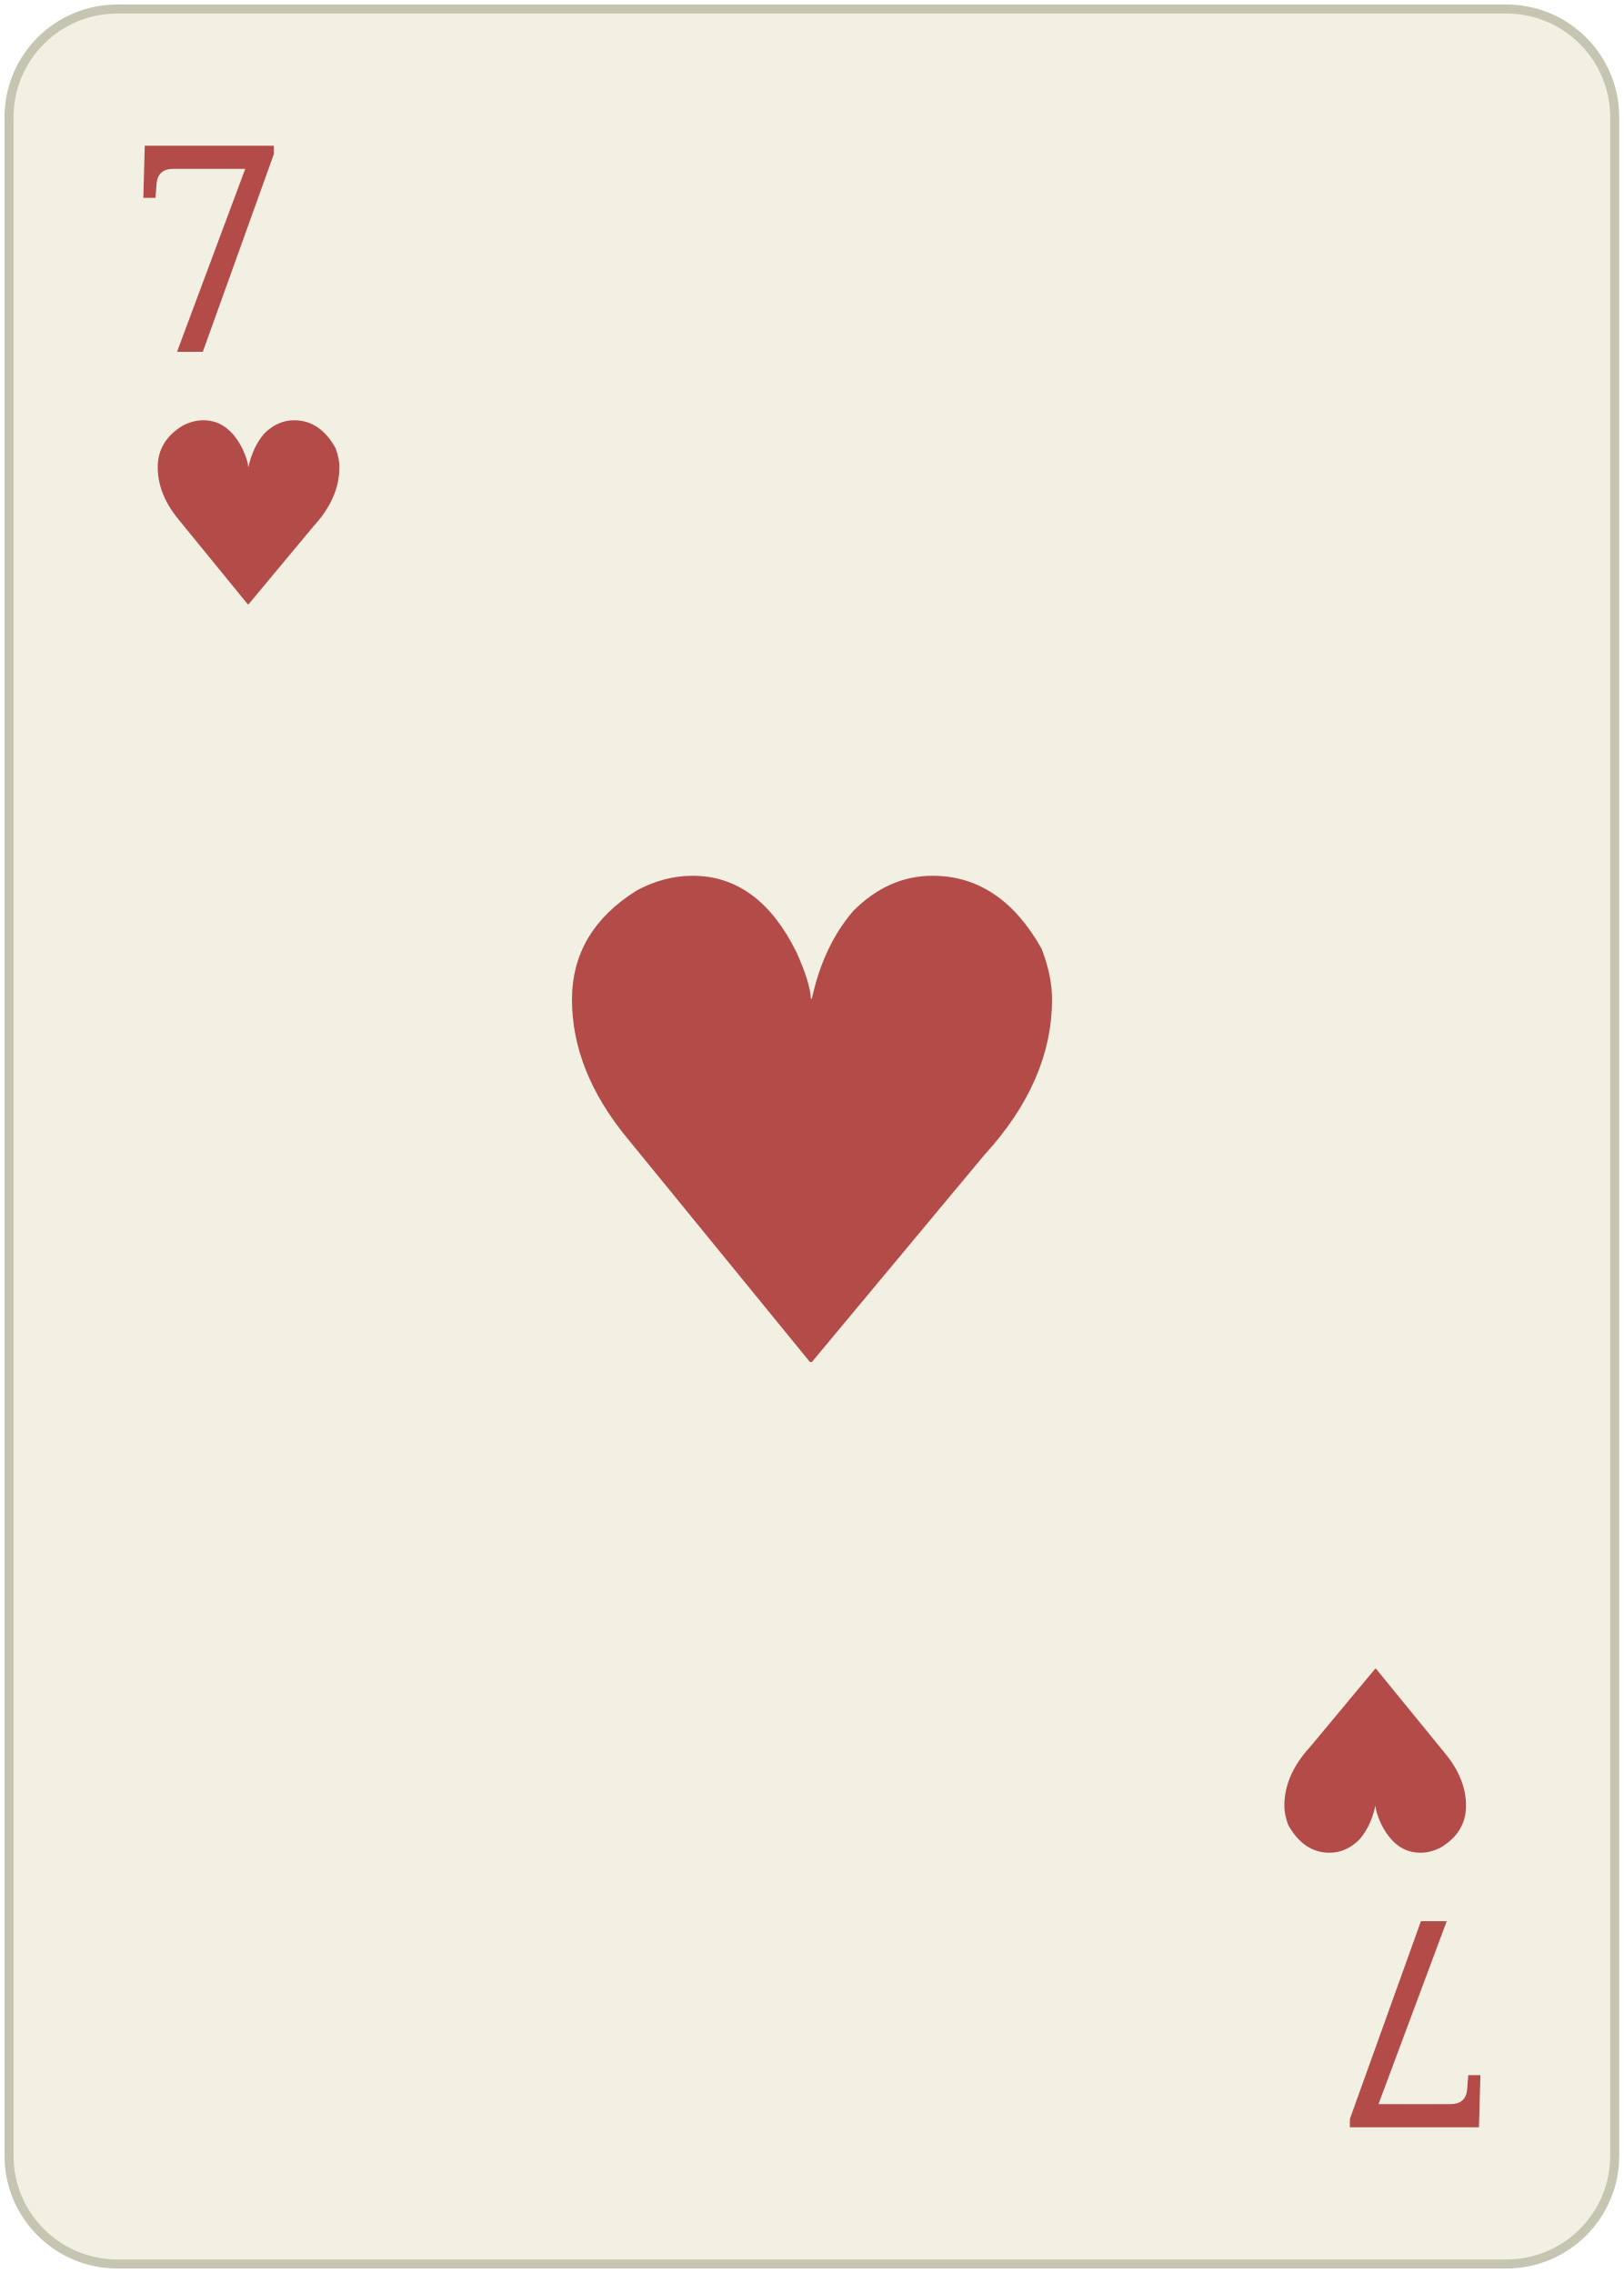
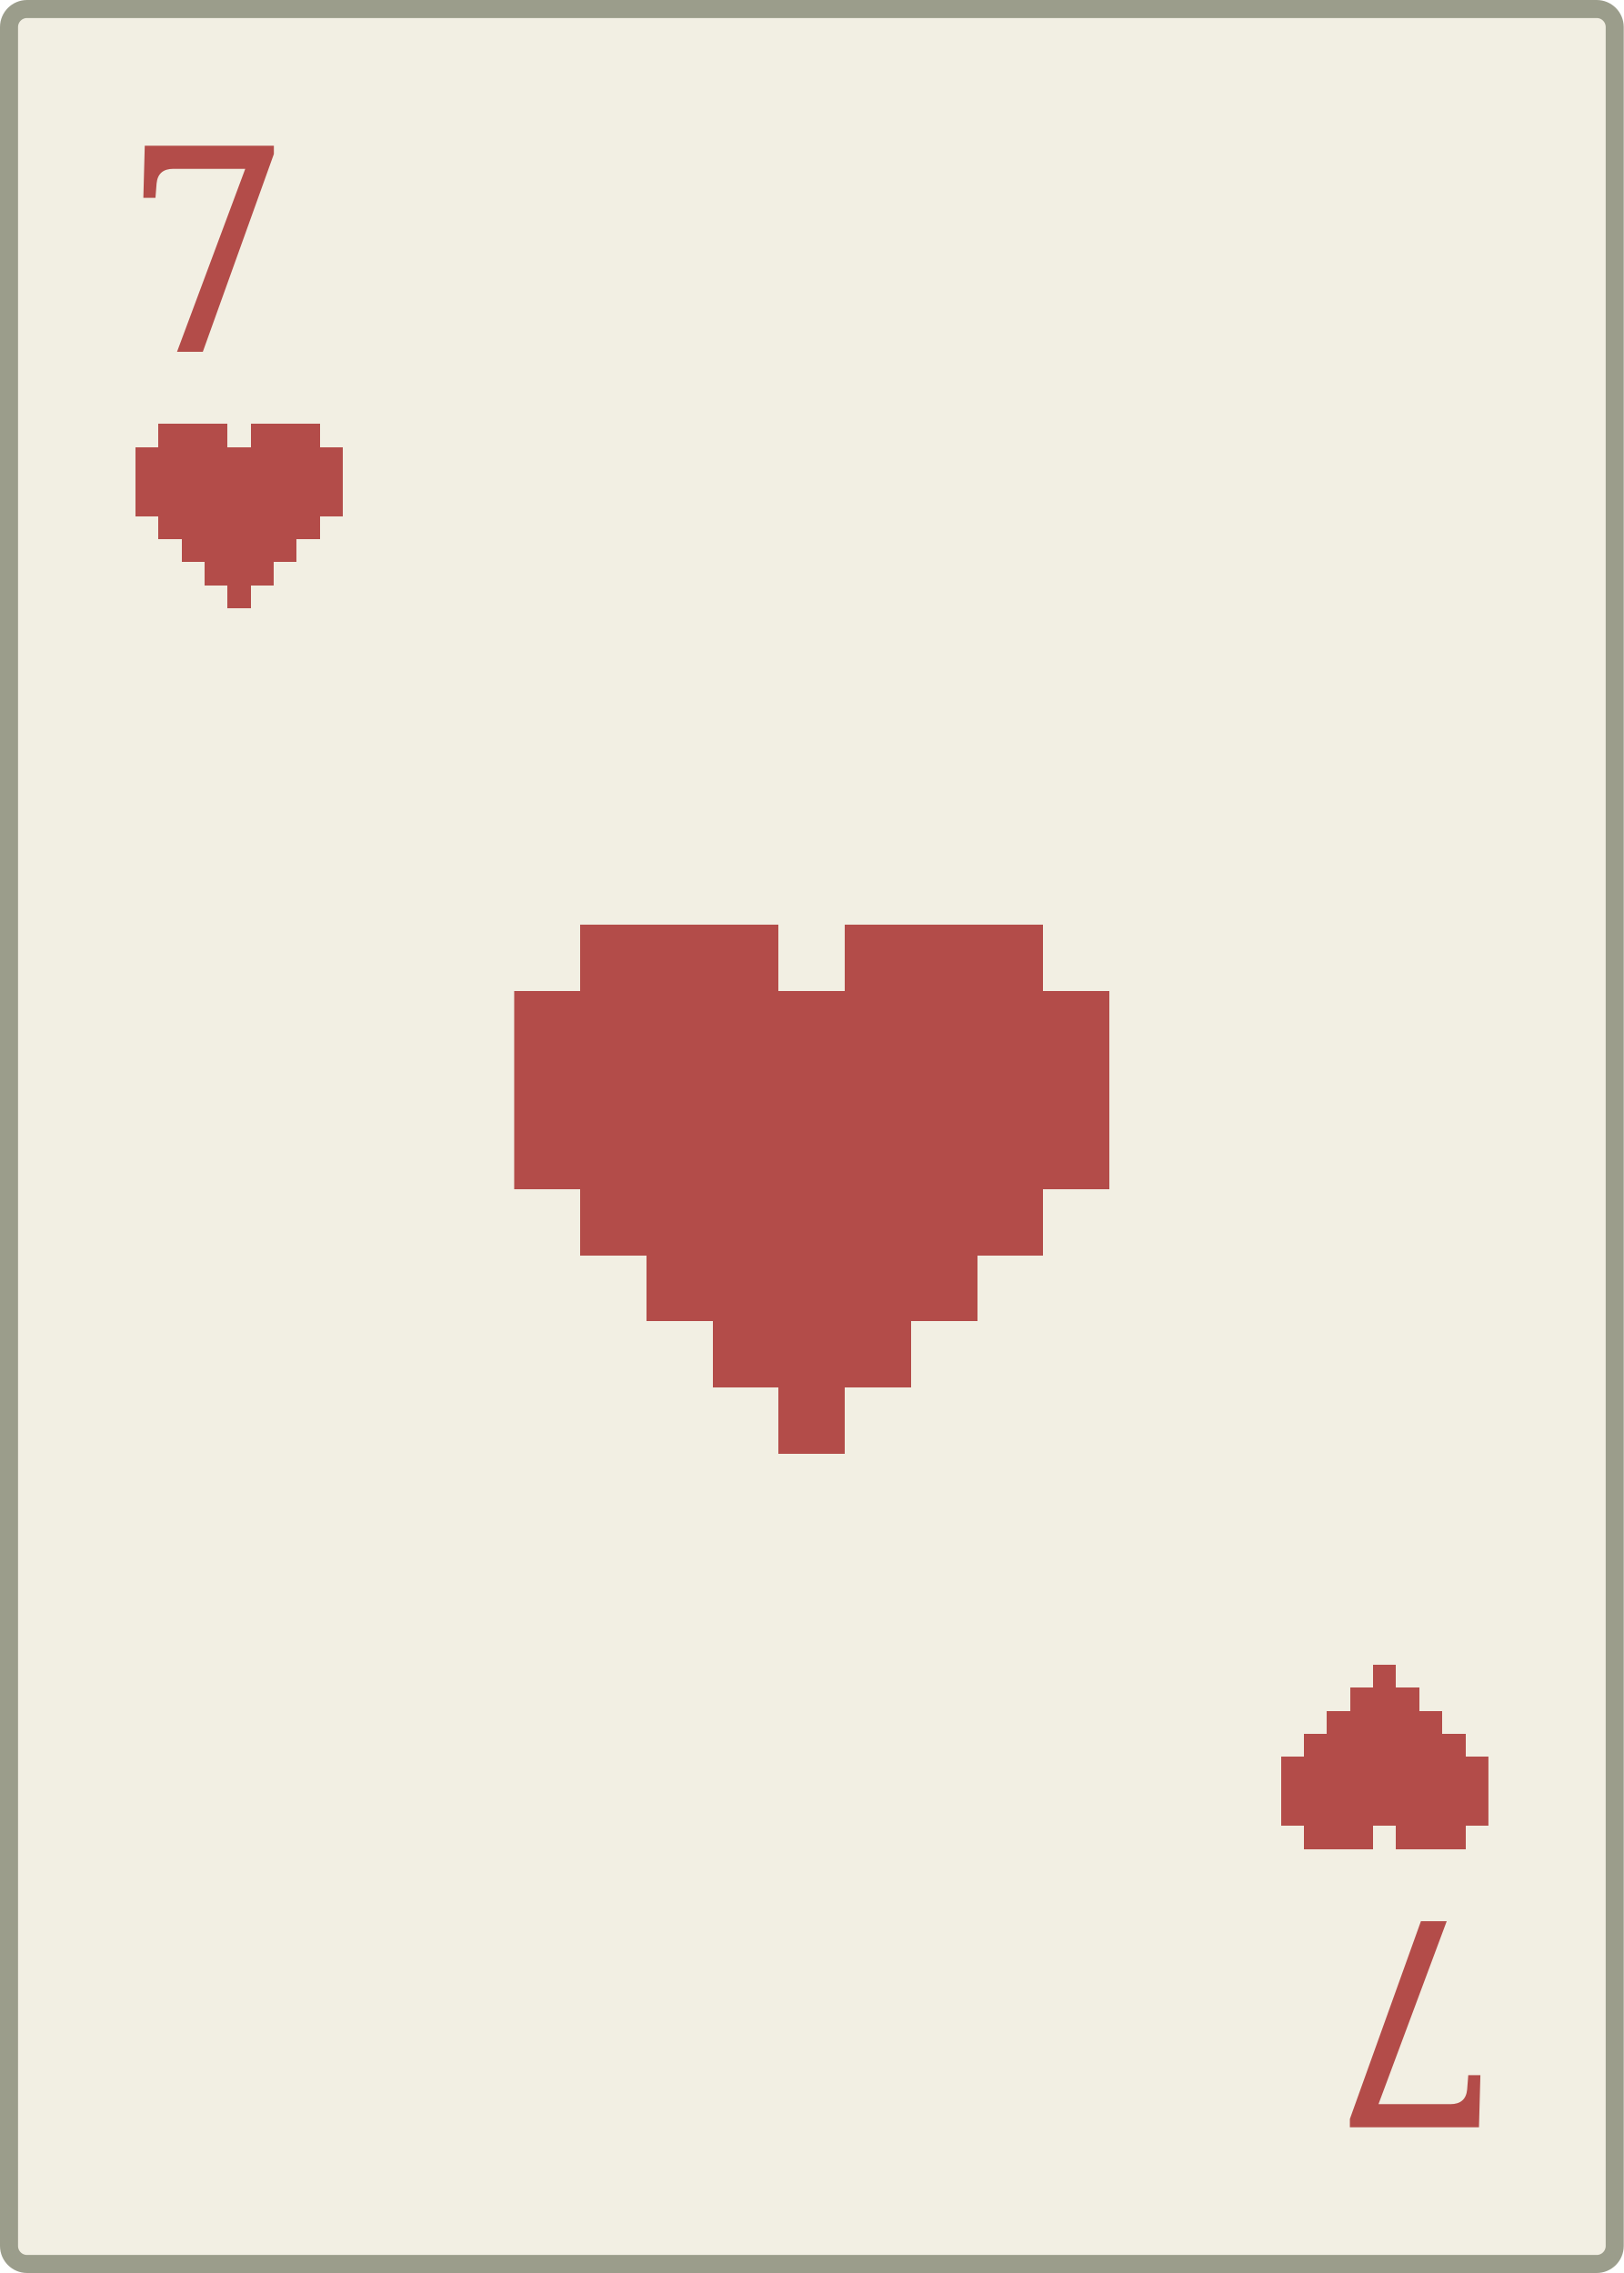
<svg xmlns="http://www.w3.org/2000/svg" viewBox="0 0 180 252">
-   <rect x="1" y="1" width="178" height="250" rx="12" fill="#f2efe3" stroke="#c5c5b2" />
+   <rect x="1" y="1" width="178" height="250" rx="2" fill="#f2efe3" stroke="#9b9d8b" stroke-width="2" />
  <g fill="#b34c49" font-family="Georgia,serif">
    <text x="14" y="39" font-size="32">7</text>
-     <text x="15" y="67" font-size="28">♥</text>
-     <text x="90" y="151" text-anchor="middle" font-size="74">♥</text>
+     <svg x="15" y="44" width="23" height="29" viewBox="0 0 9 9" shape-rendering="crispEdges" aria-hidden="true">
+       <rect x="1" y="0" width="1" height="1" fill="#b34c49" />
+       <rect x="2" y="0" width="1" height="1" fill="#b34c49" />
+       <rect x="3" y="0" width="1" height="1" fill="#b34c49" />
+       <rect x="5" y="0" width="1" height="1" fill="#b34c49" />
+       <rect x="6" y="0" width="1" height="1" fill="#b34c49" />
+       <rect x="7" y="0" width="1" height="1" fill="#b34c49" />
+       <rect x="0" y="1" width="1" height="1" fill="#b34c49" />
+       <rect x="1" y="1" width="1" height="1" fill="#b34c49" />
+       <rect x="2" y="1" width="1" height="1" fill="#b34c49" />
+       <rect x="3" y="1" width="1" height="1" fill="#b34c49" />
+       <rect x="4" y="1" width="1" height="1" fill="#b34c49" />
+       <rect x="5" y="1" width="1" height="1" fill="#b34c49" />
+       <rect x="6" y="1" width="1" height="1" fill="#b34c49" />
+       <rect x="7" y="1" width="1" height="1" fill="#b34c49" />
+       <rect x="8" y="1" width="1" height="1" fill="#b34c49" />
+       <rect x="0" y="2" width="1" height="1" fill="#b34c49" />
+       <rect x="1" y="2" width="1" height="1" fill="#b34c49" />
+       <rect x="2" y="2" width="1" height="1" fill="#b34c49" />
+       <rect x="3" y="2" width="1" height="1" fill="#b34c49" />
+       <rect x="4" y="2" width="1" height="1" fill="#b34c49" />
+       <rect x="5" y="2" width="1" height="1" fill="#b34c49" />
+       <rect x="6" y="2" width="1" height="1" fill="#b34c49" />
+       <rect x="7" y="2" width="1" height="1" fill="#b34c49" />
+       <rect x="8" y="2" width="1" height="1" fill="#b34c49" />
+       <rect x="0" y="3" width="1" height="1" fill="#b34c49" />
+       <rect x="1" y="3" width="1" height="1" fill="#b34c49" />
+       <rect x="2" y="3" width="1" height="1" fill="#b34c49" />
+       <rect x="3" y="3" width="1" height="1" fill="#b34c49" />
+       <rect x="4" y="3" width="1" height="1" fill="#b34c49" />
+       <rect x="5" y="3" width="1" height="1" fill="#b34c49" />
+       <rect x="6" y="3" width="1" height="1" fill="#b34c49" />
+       <rect x="7" y="3" width="1" height="1" fill="#b34c49" />
+       <rect x="8" y="3" width="1" height="1" fill="#b34c49" />
+       <rect x="1" y="4" width="1" height="1" fill="#b34c49" />
+       <rect x="2" y="4" width="1" height="1" fill="#b34c49" />
+       <rect x="3" y="4" width="1" height="1" fill="#b34c49" />
+       <rect x="4" y="4" width="1" height="1" fill="#b34c49" />
+       <rect x="5" y="4" width="1" height="1" fill="#b34c49" />
+       <rect x="6" y="4" width="1" height="1" fill="#b34c49" />
+       <rect x="7" y="4" width="1" height="1" fill="#b34c49" />
+       <rect x="2" y="5" width="1" height="1" fill="#b34c49" />
+       <rect x="3" y="5" width="1" height="1" fill="#b34c49" />
+       <rect x="4" y="5" width="1" height="1" fill="#b34c49" />
+       <rect x="5" y="5" width="1" height="1" fill="#b34c49" />
+       <rect x="6" y="5" width="1" height="1" fill="#b34c49" />
+       <rect x="3" y="6" width="1" height="1" fill="#b34c49" />
+       <rect x="4" y="6" width="1" height="1" fill="#b34c49" />
+       <rect x="5" y="6" width="1" height="1" fill="#b34c49" />
+       <rect x="4" y="7" width="1" height="1" fill="#b34c49" />
+     </svg>
+     <svg x="57" y="95" width="66" height="81" viewBox="0 0 9 9" shape-rendering="crispEdges" aria-hidden="true">
+       <rect x="1" y="0" width="1" height="1" fill="#b34c49" />
+       <rect x="2" y="0" width="1" height="1" fill="#b34c49" />
+       <rect x="3" y="0" width="1" height="1" fill="#b34c49" />
+       <rect x="5" y="0" width="1" height="1" fill="#b34c49" />
+       <rect x="6" y="0" width="1" height="1" fill="#b34c49" />
+       <rect x="7" y="0" width="1" height="1" fill="#b34c49" />
+       <rect x="0" y="1" width="1" height="1" fill="#b34c49" />
+       <rect x="1" y="1" width="1" height="1" fill="#b34c49" />
+       <rect x="2" y="1" width="1" height="1" fill="#b34c49" />
+       <rect x="3" y="1" width="1" height="1" fill="#b34c49" />
+       <rect x="4" y="1" width="1" height="1" fill="#b34c49" />
+       <rect x="5" y="1" width="1" height="1" fill="#b34c49" />
+       <rect x="6" y="1" width="1" height="1" fill="#b34c49" />
+       <rect x="7" y="1" width="1" height="1" fill="#b34c49" />
+       <rect x="8" y="1" width="1" height="1" fill="#b34c49" />
+       <rect x="0" y="2" width="1" height="1" fill="#b34c49" />
+       <rect x="1" y="2" width="1" height="1" fill="#b34c49" />
+       <rect x="2" y="2" width="1" height="1" fill="#b34c49" />
+       <rect x="3" y="2" width="1" height="1" fill="#b34c49" />
+       <rect x="4" y="2" width="1" height="1" fill="#b34c49" />
+       <rect x="5" y="2" width="1" height="1" fill="#b34c49" />
+       <rect x="6" y="2" width="1" height="1" fill="#b34c49" />
+       <rect x="7" y="2" width="1" height="1" fill="#b34c49" />
+       <rect x="8" y="2" width="1" height="1" fill="#b34c49" />
+       <rect x="0" y="3" width="1" height="1" fill="#b34c49" />
+       <rect x="1" y="3" width="1" height="1" fill="#b34c49" />
+       <rect x="2" y="3" width="1" height="1" fill="#b34c49" />
+       <rect x="3" y="3" width="1" height="1" fill="#b34c49" />
+       <rect x="4" y="3" width="1" height="1" fill="#b34c49" />
+       <rect x="5" y="3" width="1" height="1" fill="#b34c49" />
+       <rect x="6" y="3" width="1" height="1" fill="#b34c49" />
+       <rect x="7" y="3" width="1" height="1" fill="#b34c49" />
+       <rect x="8" y="3" width="1" height="1" fill="#b34c49" />
+       <rect x="1" y="4" width="1" height="1" fill="#b34c49" />
+       <rect x="2" y="4" width="1" height="1" fill="#b34c49" />
+       <rect x="3" y="4" width="1" height="1" fill="#b34c49" />
+       <rect x="4" y="4" width="1" height="1" fill="#b34c49" />
+       <rect x="5" y="4" width="1" height="1" fill="#b34c49" />
+       <rect x="6" y="4" width="1" height="1" fill="#b34c49" />
+       <rect x="7" y="4" width="1" height="1" fill="#b34c49" />
+       <rect x="2" y="5" width="1" height="1" fill="#b34c49" />
+       <rect x="3" y="5" width="1" height="1" fill="#b34c49" />
+       <rect x="4" y="5" width="1" height="1" fill="#b34c49" />
+       <rect x="5" y="5" width="1" height="1" fill="#b34c49" />
+       <rect x="6" y="5" width="1" height="1" fill="#b34c49" />
+       <rect x="3" y="6" width="1" height="1" fill="#b34c49" />
+       <rect x="4" y="6" width="1" height="1" fill="#b34c49" />
+       <rect x="5" y="6" width="1" height="1" fill="#b34c49" />
+       <rect x="4" y="7" width="1" height="1" fill="#b34c49" />
+     </svg>
    <g transform="rotate(180 90 126)">
      <text x="14" y="39" font-size="32">7</text>
-       <text x="15" y="67" font-size="28">♥</text>
+       <svg x="15" y="44" width="23" height="29" viewBox="0 0 9 9" shape-rendering="crispEdges" aria-hidden="true">
+         <rect x="1" y="0" width="1" height="1" fill="#b34c49" />
+         <rect x="2" y="0" width="1" height="1" fill="#b34c49" />
+         <rect x="3" y="0" width="1" height="1" fill="#b34c49" />
+         <rect x="5" y="0" width="1" height="1" fill="#b34c49" />
+         <rect x="6" y="0" width="1" height="1" fill="#b34c49" />
+         <rect x="7" y="0" width="1" height="1" fill="#b34c49" />
+         <rect x="0" y="1" width="1" height="1" fill="#b34c49" />
+         <rect x="1" y="1" width="1" height="1" fill="#b34c49" />
+         <rect x="2" y="1" width="1" height="1" fill="#b34c49" />
+         <rect x="3" y="1" width="1" height="1" fill="#b34c49" />
+         <rect x="4" y="1" width="1" height="1" fill="#b34c49" />
+         <rect x="5" y="1" width="1" height="1" fill="#b34c49" />
+         <rect x="6" y="1" width="1" height="1" fill="#b34c49" />
+         <rect x="7" y="1" width="1" height="1" fill="#b34c49" />
+         <rect x="8" y="1" width="1" height="1" fill="#b34c49" />
+         <rect x="0" y="2" width="1" height="1" fill="#b34c49" />
+         <rect x="1" y="2" width="1" height="1" fill="#b34c49" />
+         <rect x="2" y="2" width="1" height="1" fill="#b34c49" />
+         <rect x="3" y="2" width="1" height="1" fill="#b34c49" />
+         <rect x="4" y="2" width="1" height="1" fill="#b34c49" />
+         <rect x="5" y="2" width="1" height="1" fill="#b34c49" />
+         <rect x="6" y="2" width="1" height="1" fill="#b34c49" />
+         <rect x="7" y="2" width="1" height="1" fill="#b34c49" />
+         <rect x="8" y="2" width="1" height="1" fill="#b34c49" />
+         <rect x="0" y="3" width="1" height="1" fill="#b34c49" />
+         <rect x="1" y="3" width="1" height="1" fill="#b34c49" />
+         <rect x="2" y="3" width="1" height="1" fill="#b34c49" />
+         <rect x="3" y="3" width="1" height="1" fill="#b34c49" />
+         <rect x="4" y="3" width="1" height="1" fill="#b34c49" />
+         <rect x="5" y="3" width="1" height="1" fill="#b34c49" />
+         <rect x="6" y="3" width="1" height="1" fill="#b34c49" />
+         <rect x="7" y="3" width="1" height="1" fill="#b34c49" />
+         <rect x="8" y="3" width="1" height="1" fill="#b34c49" />
+         <rect x="1" y="4" width="1" height="1" fill="#b34c49" />
+         <rect x="2" y="4" width="1" height="1" fill="#b34c49" />
+         <rect x="3" y="4" width="1" height="1" fill="#b34c49" />
+         <rect x="4" y="4" width="1" height="1" fill="#b34c49" />
+         <rect x="5" y="4" width="1" height="1" fill="#b34c49" />
+         <rect x="6" y="4" width="1" height="1" fill="#b34c49" />
+         <rect x="7" y="4" width="1" height="1" fill="#b34c49" />
+         <rect x="2" y="5" width="1" height="1" fill="#b34c49" />
+         <rect x="3" y="5" width="1" height="1" fill="#b34c49" />
+         <rect x="4" y="5" width="1" height="1" fill="#b34c49" />
+         <rect x="5" y="5" width="1" height="1" fill="#b34c49" />
+         <rect x="6" y="5" width="1" height="1" fill="#b34c49" />
+         <rect x="3" y="6" width="1" height="1" fill="#b34c49" />
+         <rect x="4" y="6" width="1" height="1" fill="#b34c49" />
+         <rect x="5" y="6" width="1" height="1" fill="#b34c49" />
+         <rect x="4" y="7" width="1" height="1" fill="#b34c49" />
+       </svg>
    </g>
  </g>
</svg>
